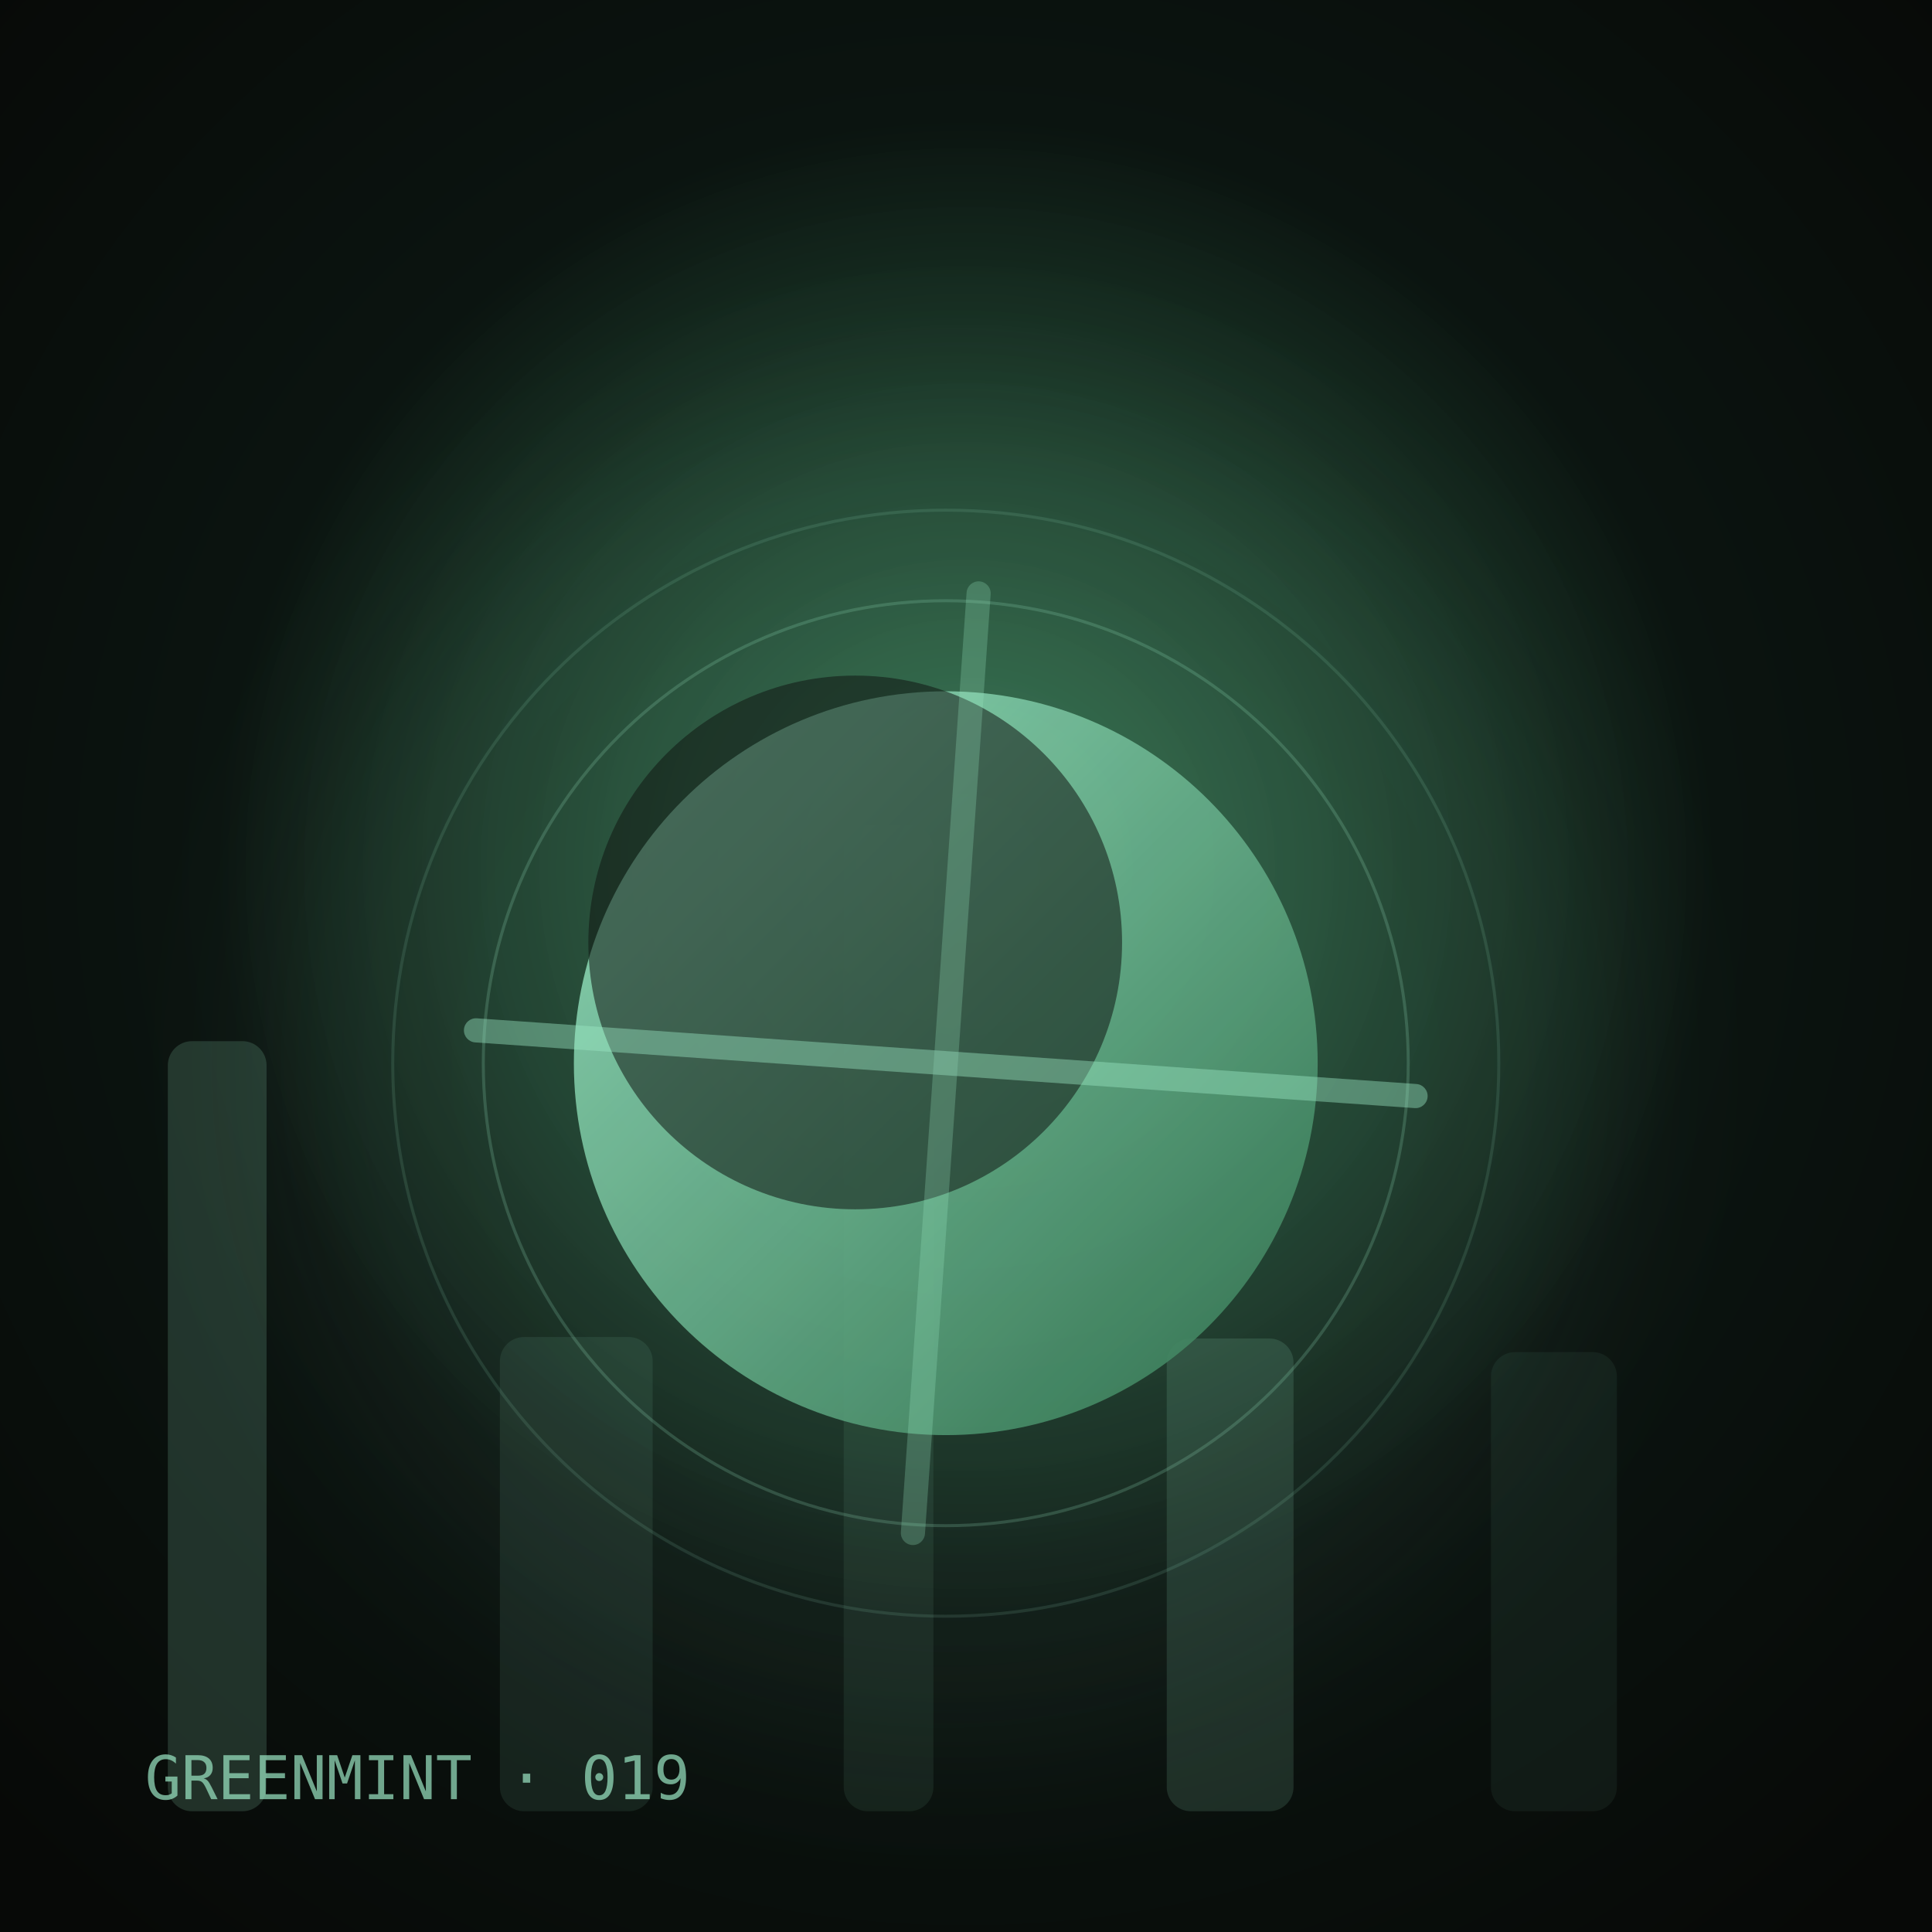
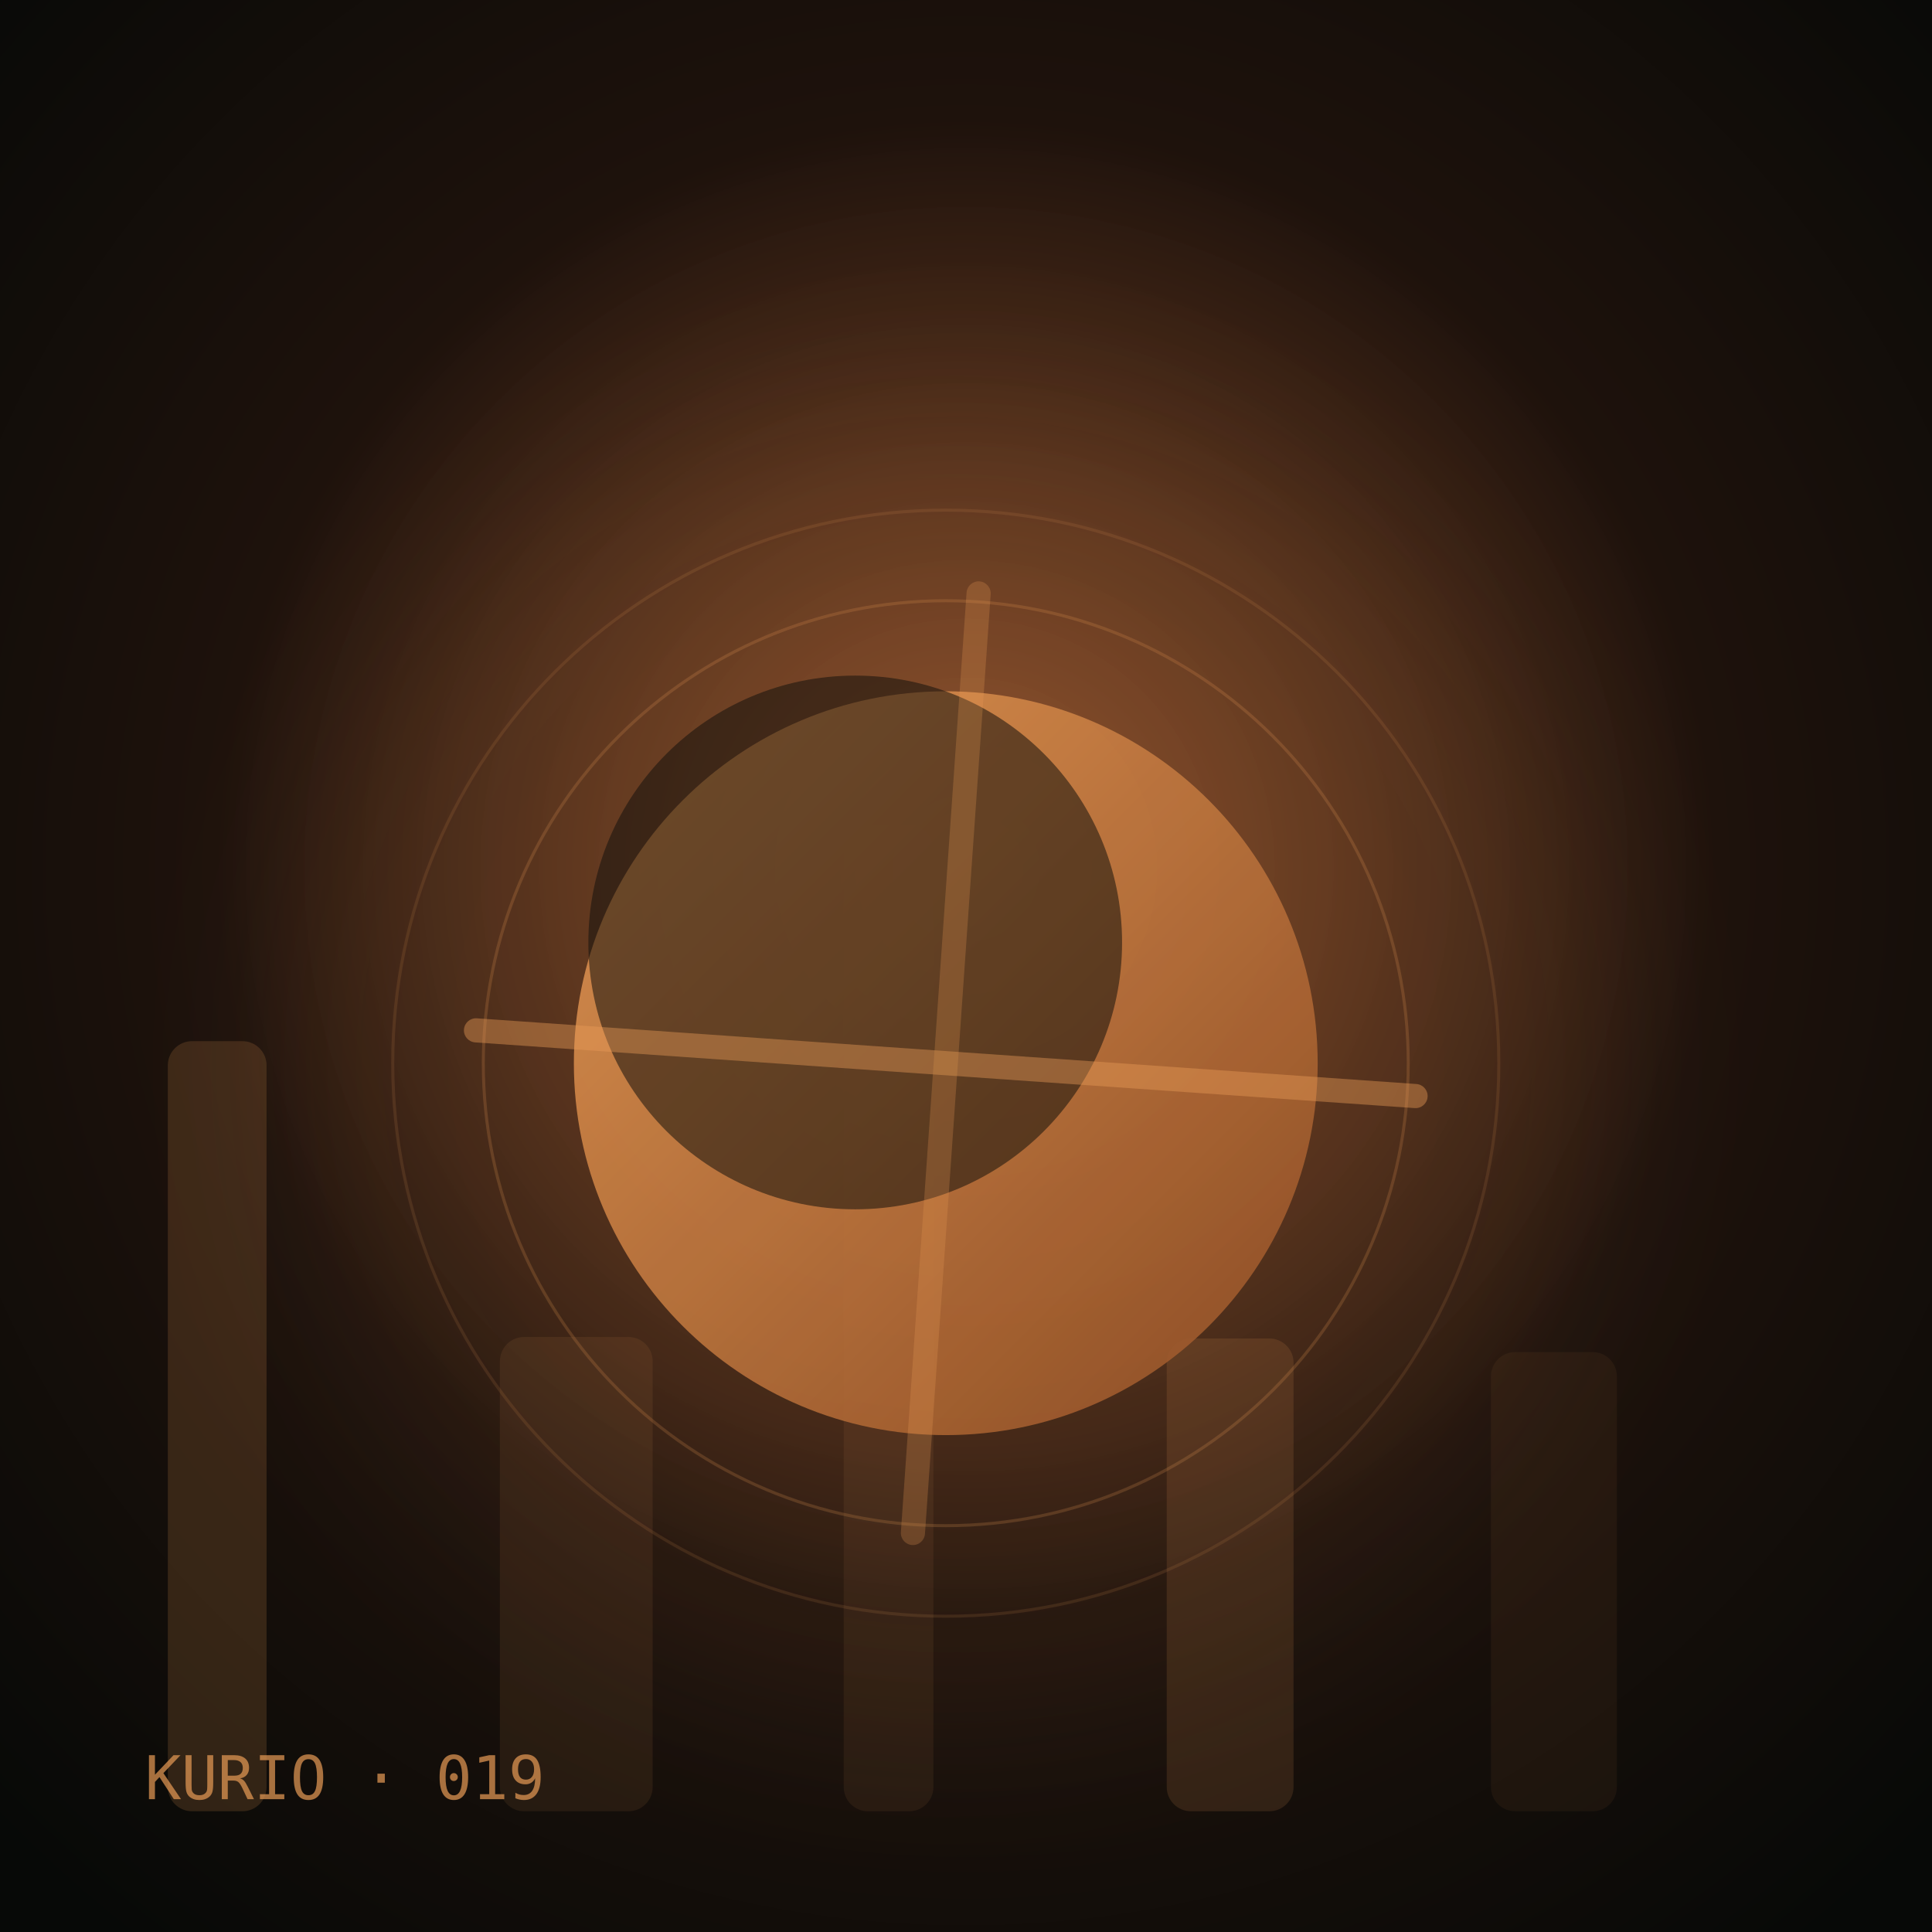
<svg xmlns="http://www.w3.org/2000/svg" viewBox="0 0 640 640" width="640" height="640" role="img" aria-label="Arte generativa 19">
  <defs>
    <radialGradient id="g19" cx="50%" cy="45%" r="70%">
-       <stop offset="0%" stop-color="#2c6e49" stop-opacity="0.95" />
-       <stop offset="55%" stop-color="#0b1410" stop-opacity="1" />
+       <stop offset="0%" stop-color="#8c4a22" stop-opacity="0.95" />
+       <stop offset="55%" stop-color="#1e120c" stop-opacity="1" />
      <stop offset="100%" stop-color="#070907" />
    </radialGradient>
    <linearGradient id="l19" x1="0" y1="0" x2="1" y2="1">
-       <stop offset="0%" stop-color="#9be7c4" />
-       <stop offset="100%" stop-color="#2c6e49" />
+       <stop offset="0%" stop-color="#e89b55" />
+       <stop offset="100%" stop-color="#8c4a22" />
    </linearGradient>
    <filter id="blur19">
      <feGaussianBlur stdDeviation="26" />
    </filter>
  </defs>
  <rect width="640" height="640" fill="url(#g19)" />
-   <rect x="55.6" y="344.9" width="32.7" height="255.1" rx="8" fill="#9be7c4" opacity="0.17" />
-   <rect x="165.6" y="442.9" width="50.6" height="157.1" rx="8" fill="#9be7c4" opacity="0.09" />
-   <rect x="279.5" y="273.2" width="29.7" height="326.8" rx="8" fill="#9be7c4" opacity="0.08" />
-   <rect x="386.5" y="443.4" width="42.0" height="156.6" rx="8" fill="#9be7c4" opacity="0.14" />
-   <rect x="493.9" y="447.9" width="41.7" height="152.1" rx="8" fill="#9be7c4" opacity="0.06" />
-   <g opacity="0.5" stroke="#9be7c4" stroke-width="1" fill="none">
+   <rect x="55.6" y="344.9" width="32.7" height="255.1" rx="8" fill="#e89b55" opacity="0.17" />
+   <rect x="165.6" y="442.9" width="50.6" height="157.1" rx="8" fill="#e89b55" opacity="0.09" />
+   <rect x="279.5" y="273.2" width="29.7" height="326.8" rx="8" fill="#e89b55" opacity="0.08" />
+   <rect x="386.5" y="443.4" width="42.0" height="156.6" rx="8" fill="#e89b55" opacity="0.14" />
+   <rect x="493.9" y="447.9" width="41.7" height="152.1" rx="8" fill="#e89b55" opacity="0.06" />
+   <g opacity="0.5" stroke="#e89b55" stroke-width="1" fill="none">
    <circle cx="313.3" cy="352.2" r="183.2" opacity="0.25" />
    <circle cx="313.3" cy="352.2" r="153.2" opacity="0.4" />
  </g>
  <circle cx="313.3" cy="352.2" r="123.2" fill="url(#l19)" opacity="0.9" />
  <circle cx="283.3" cy="312.2" r="88.4" fill="#070907" opacity="0.55" />
  <g transform="rotate(4 313.3 352.2)" opacity="0.85">
-     <rect x="153.3" y="348.2" width="320" height="8" rx="4" fill="#9be7c4" opacity="0.5" />
-     <rect x="309.3" y="192.2" width="8" height="320" rx="4" fill="#9be7c4" opacity="0.3" />
+     <rect x="153.3" y="348.2" width="320" height="8" rx="4" fill="#e89b55" opacity="0.5" />
+     <rect x="309.3" y="192.2" width="8" height="320" rx="4" fill="#e89b55" opacity="0.3" />
  </g>
-   <circle cx="313.3" cy="352.2" r="220" fill="#9be7c4" opacity="0.06" filter="url(#blur19)" />
-   <text x="48" y="596" font-family="monospace" font-size="20" fill="#9be7c4" opacity="0.7">GREENMINT · 019</text>
+   <circle cx="313.3" cy="352.2" r="220" fill="#e89b55" opacity="0.06" filter="url(#blur19)" />
+   <text x="48" y="596" font-family="monospace" font-size="20" fill="#e89b55" opacity="0.7">KURIO · 019</text>
</svg>
